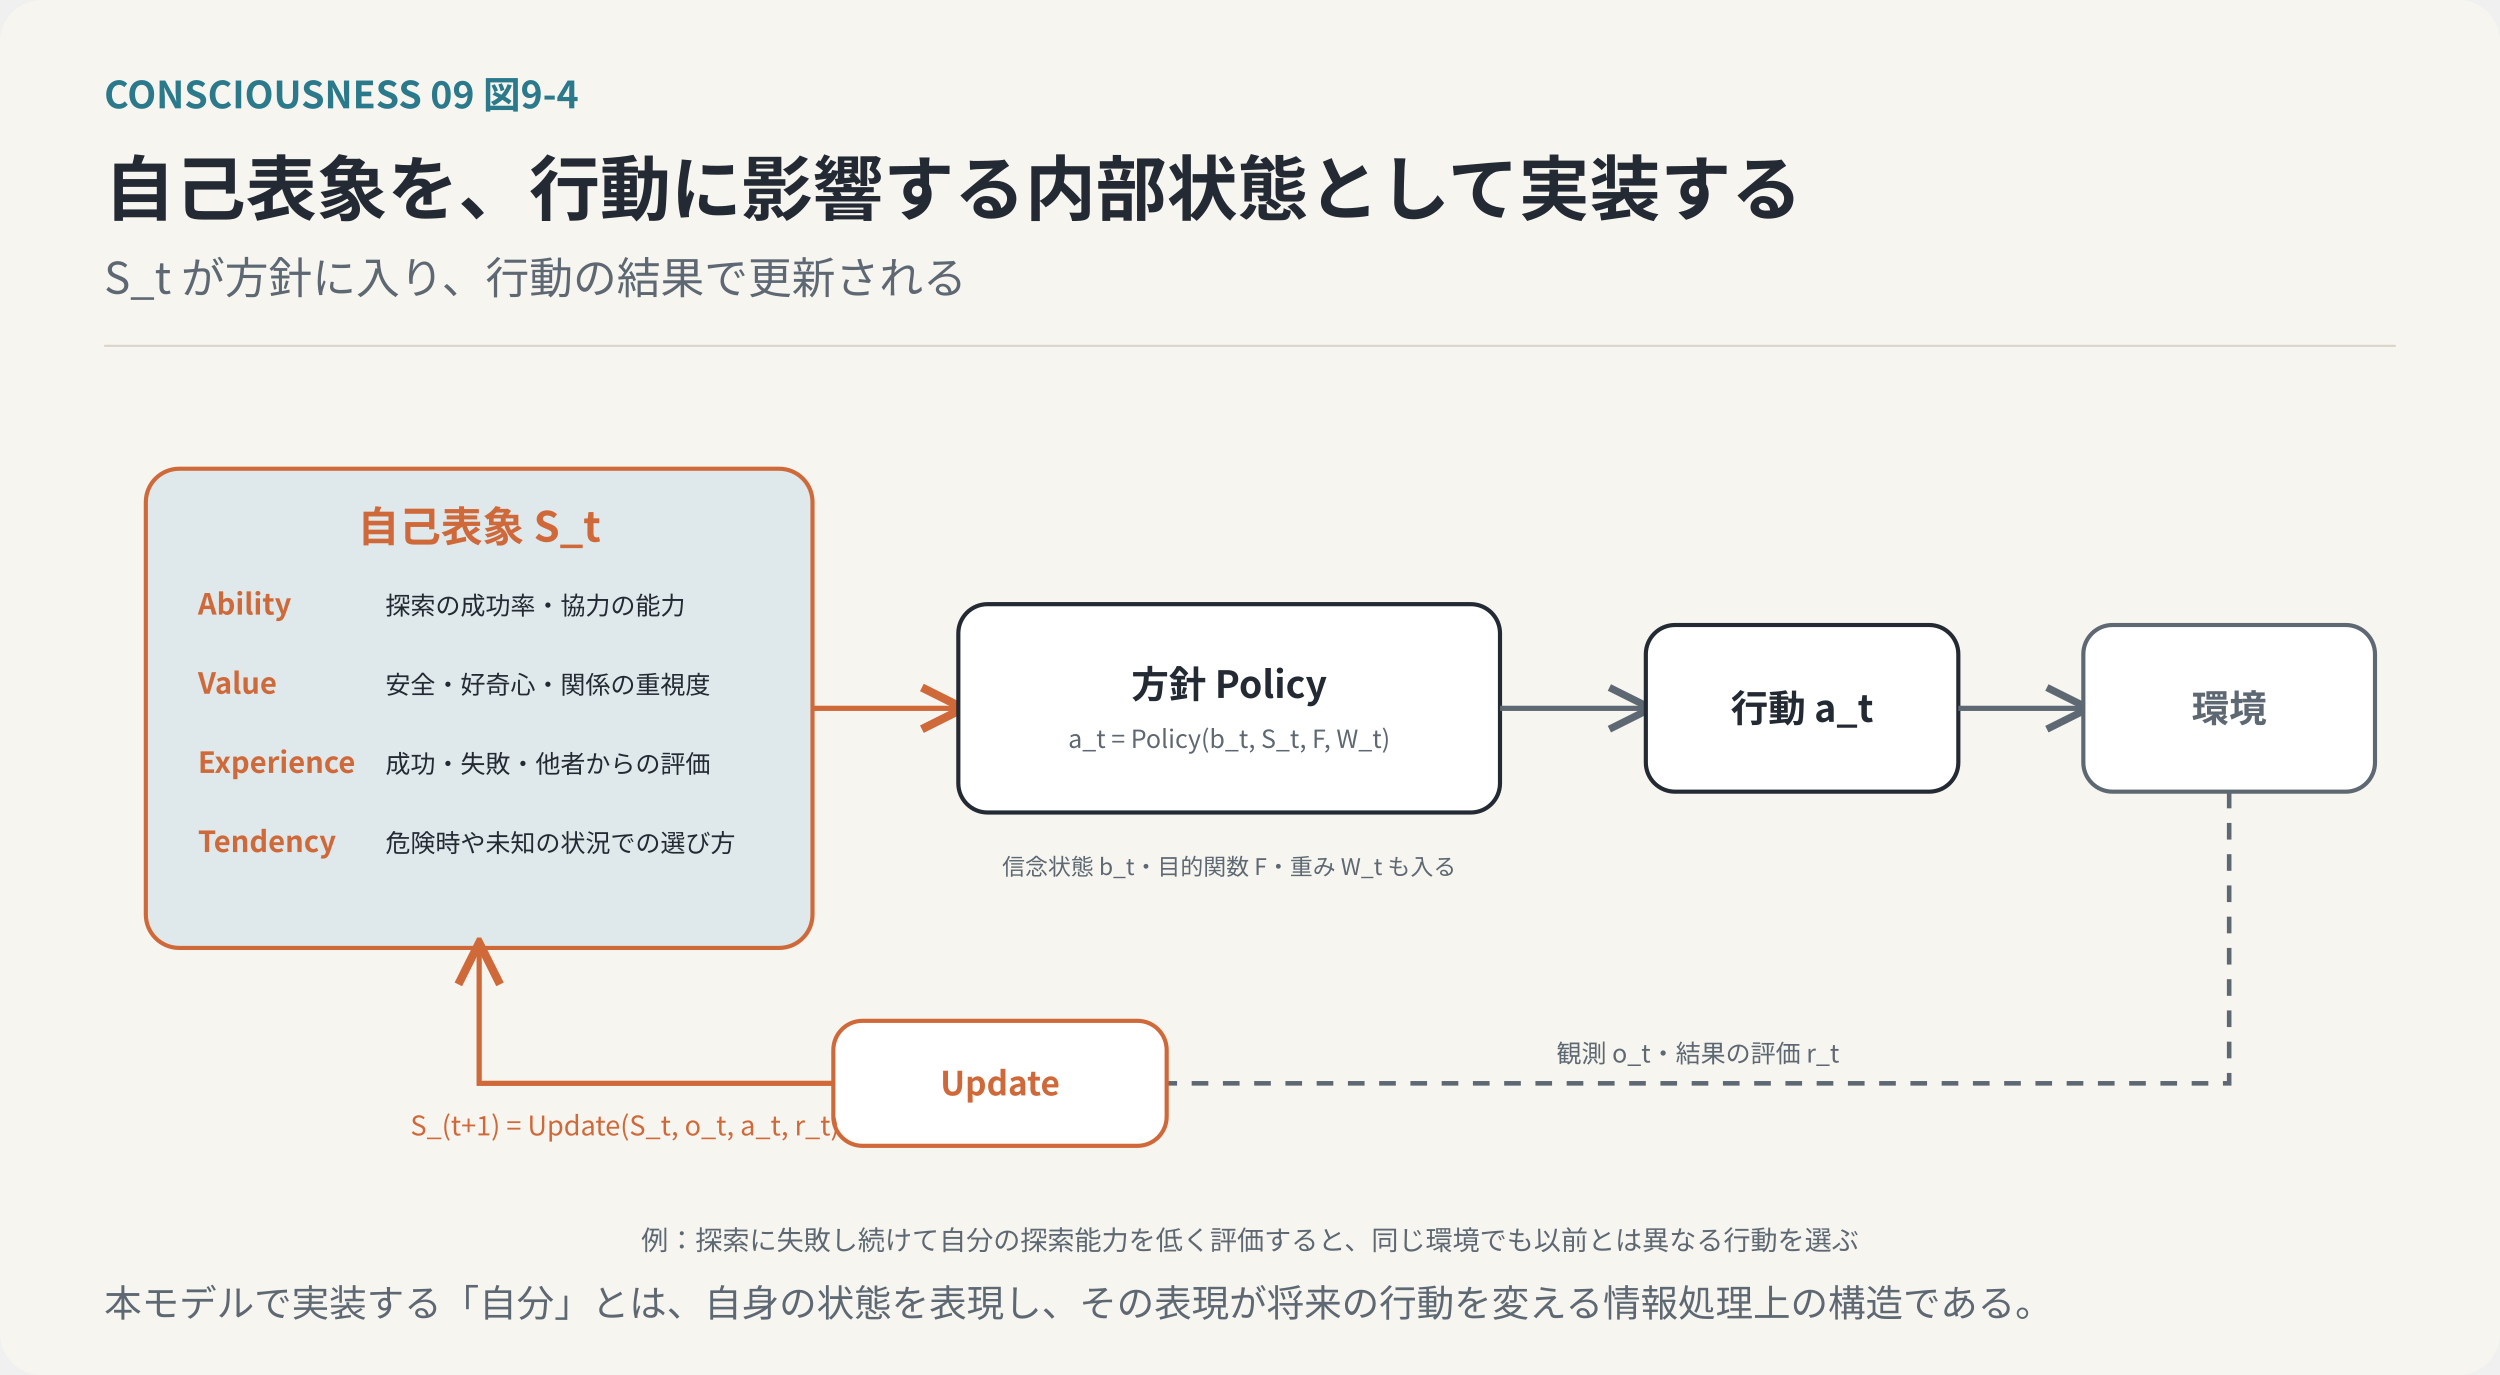
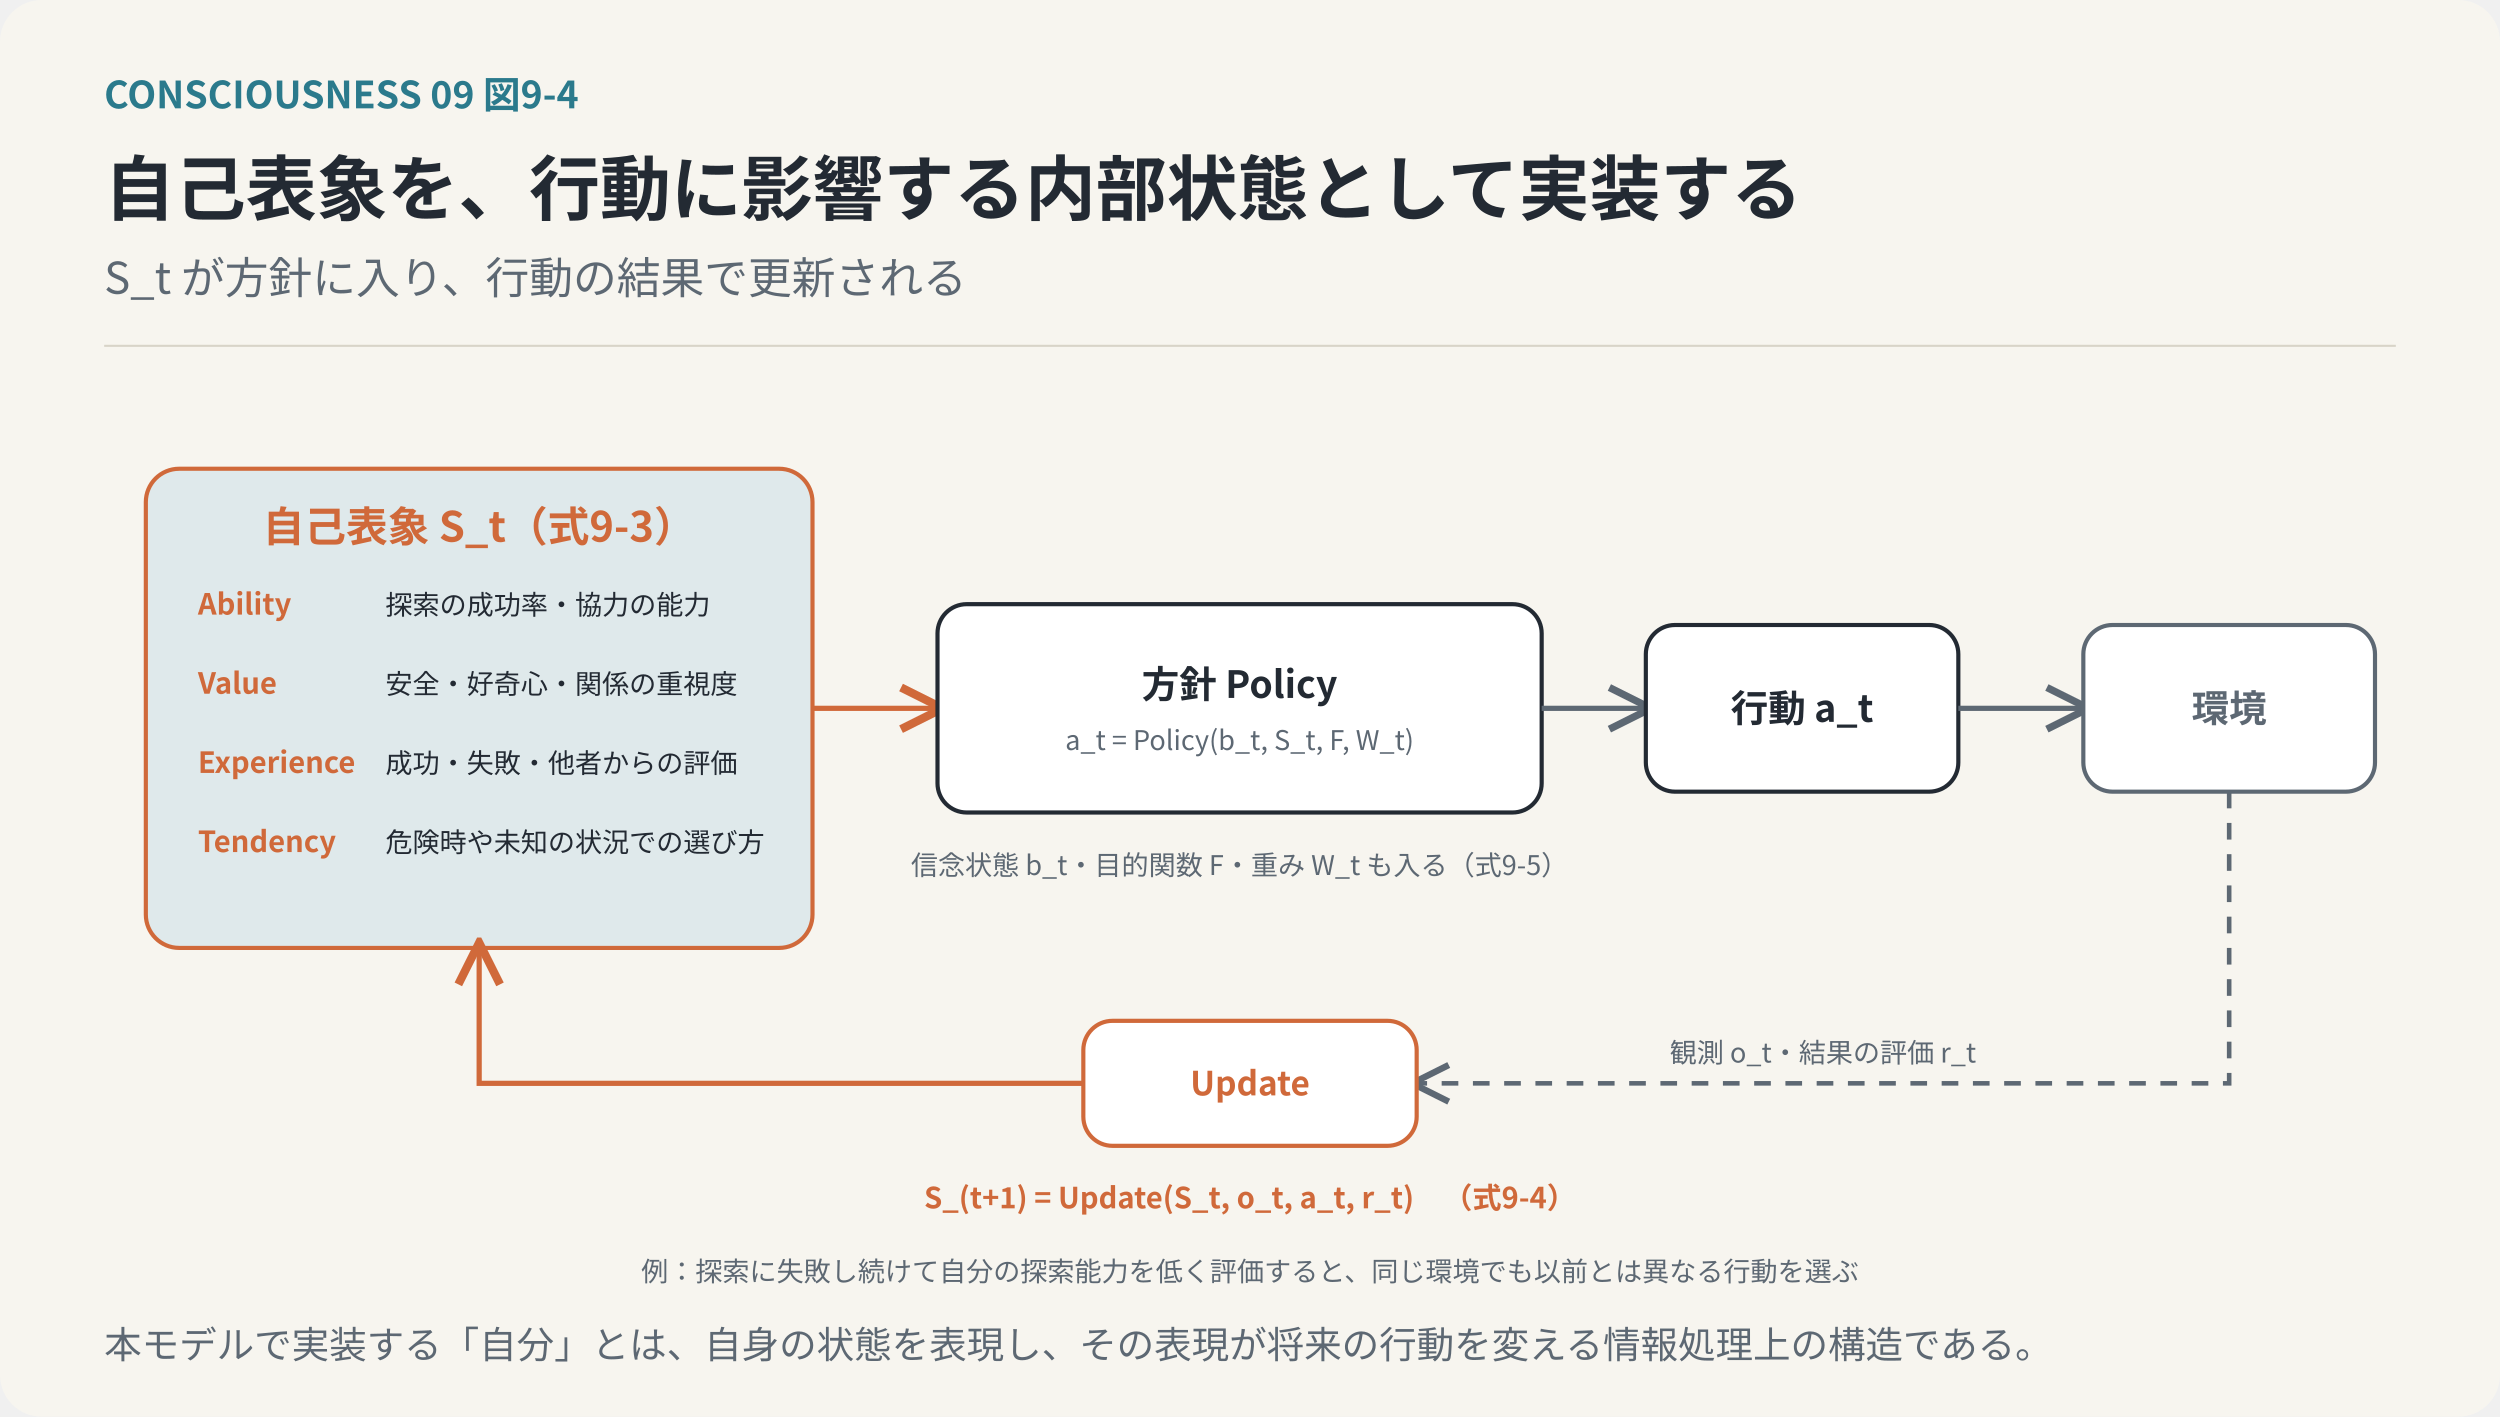
- <svg xmlns="http://www.w3.org/2000/svg" width="1200" height="660" viewBox="0 0 1200 660" role="img" aria-labelledby="title desc">
+ <svg xmlns="http://www.w3.org/2000/svg" width="1200" height="680" viewBox="0 0 1200 680" role="img" aria-labelledby="title desc">
  <defs>
    <marker id="arrow" markerWidth="10" markerHeight="10" refX="8" refY="5" orient="auto-start-reverse">
      <path d="M1,1 L9,5 L1,9" fill="none" stroke="#5d6873" stroke-width="1.4" />
    </marker>
    <marker id="arrow-teal" markerWidth="10" markerHeight="10" refX="8" refY="5" orient="auto-start-reverse">
      <path d="M1,1 L9,5 L1,9" fill="none" stroke="#2b7a8c" stroke-width="1.6" />
    </marker>
    <marker id="arrow-terra" markerWidth="10" markerHeight="10" refX="8" refY="5" orient="auto-start-reverse">
      <path d="M1,1 L9,5 L1,9" fill="none" stroke="#d0693a" stroke-width="1.6" />
    </marker>
    <marker id="arrow-indigo" markerWidth="10" markerHeight="10" refX="8" refY="5" orient="auto-start-reverse">
      <path d="M1,1 L9,5 L1,9" fill="none" stroke="#5a4fcf" stroke-width="1.6" />
    </marker>
    <marker id="arrow-ink" markerWidth="10" markerHeight="10" refX="8" refY="5" orient="auto-start-reverse">
      <path d="M1,1 L9,5 L1,9" fill="none" stroke="#232a33" stroke-width="1.6" />
    </marker>
  </defs>
-   <rect width="1200" height="660" rx="20" fill="#f7f5ef" />
+   <rect width="1200" height="680" rx="20" fill="#f7f5ef" />
  <g font-family="system-ui, -apple-system, &quot;Hiragino Kaku Gothic ProN&quot;, &quot;Noto Sans CJK JP&quot;, Meiryo, sans-serif">
    <text x="50.0" y="52.0" fill="#2b7a8c" font-size="18" text-anchor="start" font-weight="700">CONSCIOUSNESS     09     図9-4</text>
    <text x="50.0" y="103.0" fill="#232a33" font-size="34" text-anchor="start" font-weight="700">自己表象を、行動に影響する内部状態として実装する</text>
    <text x="50.0" y="141.0" fill="#5d6873" font-size="21" text-anchor="start" font-weight="400">S_t が方針に入り、行動の結果で更新される</text>
    <line x1="50.0" y1="166.0" x2="1150.0" y2="166.0" stroke="#d8d4c8" stroke-width="1" />
    <rect x="70.0" y="225.0" width="320.0" height="230.0" rx="16" fill="#dfe9eb" stroke="#d0693a" stroke-width="2" />
-     <text x="230.0" y="260.0" fill="#d0693a" font-size="20" text-anchor="middle" font-weight="700">自己表象 S_t</text>
+     <text x="230.0" y="260.0" fill="#d0693a" font-size="20" text-anchor="middle" font-weight="700">自己表象 S_t（式9-3）</text>
    <text x="95.0" y="295.0" fill="#d0693a" font-size="14" text-anchor="start" font-weight="700">Ability</text>
-     <text x="185.0" y="295.0" fill="#232a33" font-size="12" text-anchor="start" font-weight="400">探索の成功率・協力の能力</text>
+     <text x="185.0" y="295.0" fill="#232a33" font-size="13" text-anchor="start" font-weight="400">探索の成功率・協力の能力</text>
    <text x="95.0" y="333.0" fill="#d0693a" font-size="14" text-anchor="start" font-weight="700">Value</text>
-     <text x="185.0" y="333.0" fill="#232a33" font-size="12" text-anchor="start" font-weight="400">安全・好奇心・関係の重視度</text>
+     <text x="185.0" y="333.0" fill="#232a33" font-size="13" text-anchor="start" font-weight="400">安全・好奇心・関係の重視度</text>
    <text x="95.0" y="371.0" fill="#d0693a" font-size="14" text-anchor="start" font-weight="700">Experience</text>
-     <text x="185.0" y="371.0" fill="#232a33" font-size="12" text-anchor="start" font-weight="400">成功・失敗・他者からの評価</text>
+     <text x="185.0" y="371.0" fill="#232a33" font-size="13" text-anchor="start" font-weight="400">成功・失敗・他者からの評価</text>
    <text x="95.0" y="409.0" fill="#d0693a" font-size="14" text-anchor="start" font-weight="700">Tendency</text>
-     <text x="185.0" y="409.0" fill="#232a33" font-size="12" text-anchor="start" font-weight="400">危険時や未知の状況での選び方</text>
-     <line x1="390.0" y1="340.0" x2="460.0" y2="340.0" stroke="#d0693a" stroke-width="2.5" marker-end="url(#arrow-terra)" />
-     <rect x="460.0" y="290.0" width="260.0" height="100.0" rx="14" fill="#ffffff" stroke="#232a33" stroke-width="2" />
-     <text x="590.0" y="335.0" fill="#232a33" font-size="18" text-anchor="middle" font-weight="700">方針 Policy</text>
-     <text x="590.0" y="359.0" fill="#5d6873" font-size="12" text-anchor="middle" font-weight="400">a_t = Policy(b_t, S_t, F, W_t)</text>
-     <text x="590.0" y="420.0" fill="#5d6873" font-size="11" text-anchor="middle" font-weight="400">信念状態 b_t・目的関数 F・重み W_t も入る</text>
-     <line x1="720.0" y1="340.0" x2="790.0" y2="340.0" stroke="#5d6873" stroke-width="2.5" marker-end="url(#arrow)" />
+     <text x="185.0" y="409.0" fill="#232a33" font-size="13" text-anchor="start" font-weight="400">危険時や未知の状況での選び方</text>
+     <line x1="390.0" y1="340.0" x2="450.0" y2="340.0" stroke="#d0693a" stroke-width="2.5" marker-end="url(#arrow-terra)" />
+     <rect x="450.0" y="290.0" width="290.0" height="100.0" rx="14" fill="#ffffff" stroke="#232a33" stroke-width="2" />
+     <text x="595.0" y="335.0" fill="#232a33" font-size="18" text-anchor="middle" font-weight="700">方針 Policy</text>
+     <text x="595.0" y="360.0" fill="#5d6873" font-size="13" text-anchor="middle" font-weight="400">a_t = Policy(b_t, S_t, F, W_t)</text>
+     <text x="595.0" y="420.0" fill="#5d6873" font-size="13" text-anchor="middle" font-weight="400">信念状態 b_t・目的関数 F・重み W_t も入る（式9-5）</text>
+     <line x1="740.0" y1="340.0" x2="790.0" y2="340.0" stroke="#5d6873" stroke-width="2.5" marker-end="url(#arrow)" />
    <rect x="790.0" y="300.0" width="150.0" height="80.0" rx="14" fill="#ffffff" stroke="#232a33" stroke-width="2" />
    <text x="865.0" y="346.5" fill="#232a33" font-size="18" text-anchor="middle" font-weight="700">行動 a_t</text>
    <line x1="940.0" y1="340.0" x2="1000.0" y2="340.0" stroke="#5d6873" stroke-width="2.5" marker-end="url(#arrow)" />
    <rect x="1000.0" y="300.0" width="140.0" height="80.0" rx="14" fill="#ffffff" stroke="#5d6873" stroke-width="2" />
    <text x="1070.0" y="346.5" fill="#5d6873" font-size="18" text-anchor="middle" font-weight="700">環境</text>
-     <path d="M1070,380 L1070,520 L560,520" fill="none" stroke="#5d6873" stroke-width="2.2" stroke-dasharray="8 7" />
-     <text x="815.0" y="510.0" fill="#5d6873" font-size="12" text-anchor="middle" font-weight="400">観測 o_t・結果の評価 r_t</text>
-     <rect x="400.0" y="490.0" width="160.0" height="60.0" rx="14" fill="#ffffff" stroke="#d0693a" stroke-width="2" />
-     <text x="480.0" y="525.8" fill="#d0693a" font-size="16" text-anchor="middle" font-weight="700">Update</text>
-     <path d="M400,520 L230,520 L230,455" fill="none" stroke="#d0693a" stroke-width="2.5" marker-end="url(#arrow-terra)" />
-     <text x="300.0" y="545.0" fill="#d0693a" font-size="13" text-anchor="middle" font-weight="400">S_(t+1) = Update(S_t, o_t, a_t, r_t)</text>
-     <text x="600.0" y="600.0" fill="#5d6873" font-size="13" text-anchor="middle" font-weight="400">例：探索に失敗し続けて自分の探索能力を低く評価すると、同じ環境でも以前とは異なる行動を選ぶ</text>
-     <text x="50.0" y="632.0" fill="#5d6873" font-size="18" text-anchor="start" font-weight="400">本モデルで実装する「自分」とは、自身の状態を表現し、その表現が将来の行動を変える情報処理上の構造である。</text>
+     <path d="M1070,380 L1070,520 L680,520" fill="none" stroke="#5d6873" stroke-width="2.2" marker-end="url(#arrow)" stroke-dasharray="8 7" />
+     <text x="875.0" y="510.0" fill="#5d6873" font-size="13" text-anchor="middle" font-weight="400">観測 o_t・結果の評価 r_t</text>
+     <rect x="520.0" y="490.0" width="160.0" height="60.0" rx="14" fill="#ffffff" stroke="#d0693a" stroke-width="2" />
+     <text x="600.0" y="525.8" fill="#d0693a" font-size="16" text-anchor="middle" font-weight="700">Update</text>
+     <path d="M520,520 L230,520 L230,455" fill="none" stroke="#d0693a" stroke-width="2.5" marker-end="url(#arrow-terra)" />
+     <text x="600.0" y="580.0" fill="#d0693a" font-size="14" text-anchor="middle" font-weight="700">S_(t+1) = Update(S_t, o_t, a_t, r_t)　（式9-4）</text>
+     <text x="600.0" y="615.0" fill="#5d6873" font-size="13" text-anchor="middle" font-weight="400">例：探索に失敗し続けて自分の探索能力を低く評価すると、同じ環境でも以前とは異なる行動を選ぶ</text>
+     <text x="50.0" y="652.0" fill="#5d6873" font-size="18" text-anchor="start" font-weight="400">本モデルで実装する「自分」とは、自身の状態を表現し、その表現が将来の行動を変える情報処理上の構造である。</text>
  </g>
</svg>
